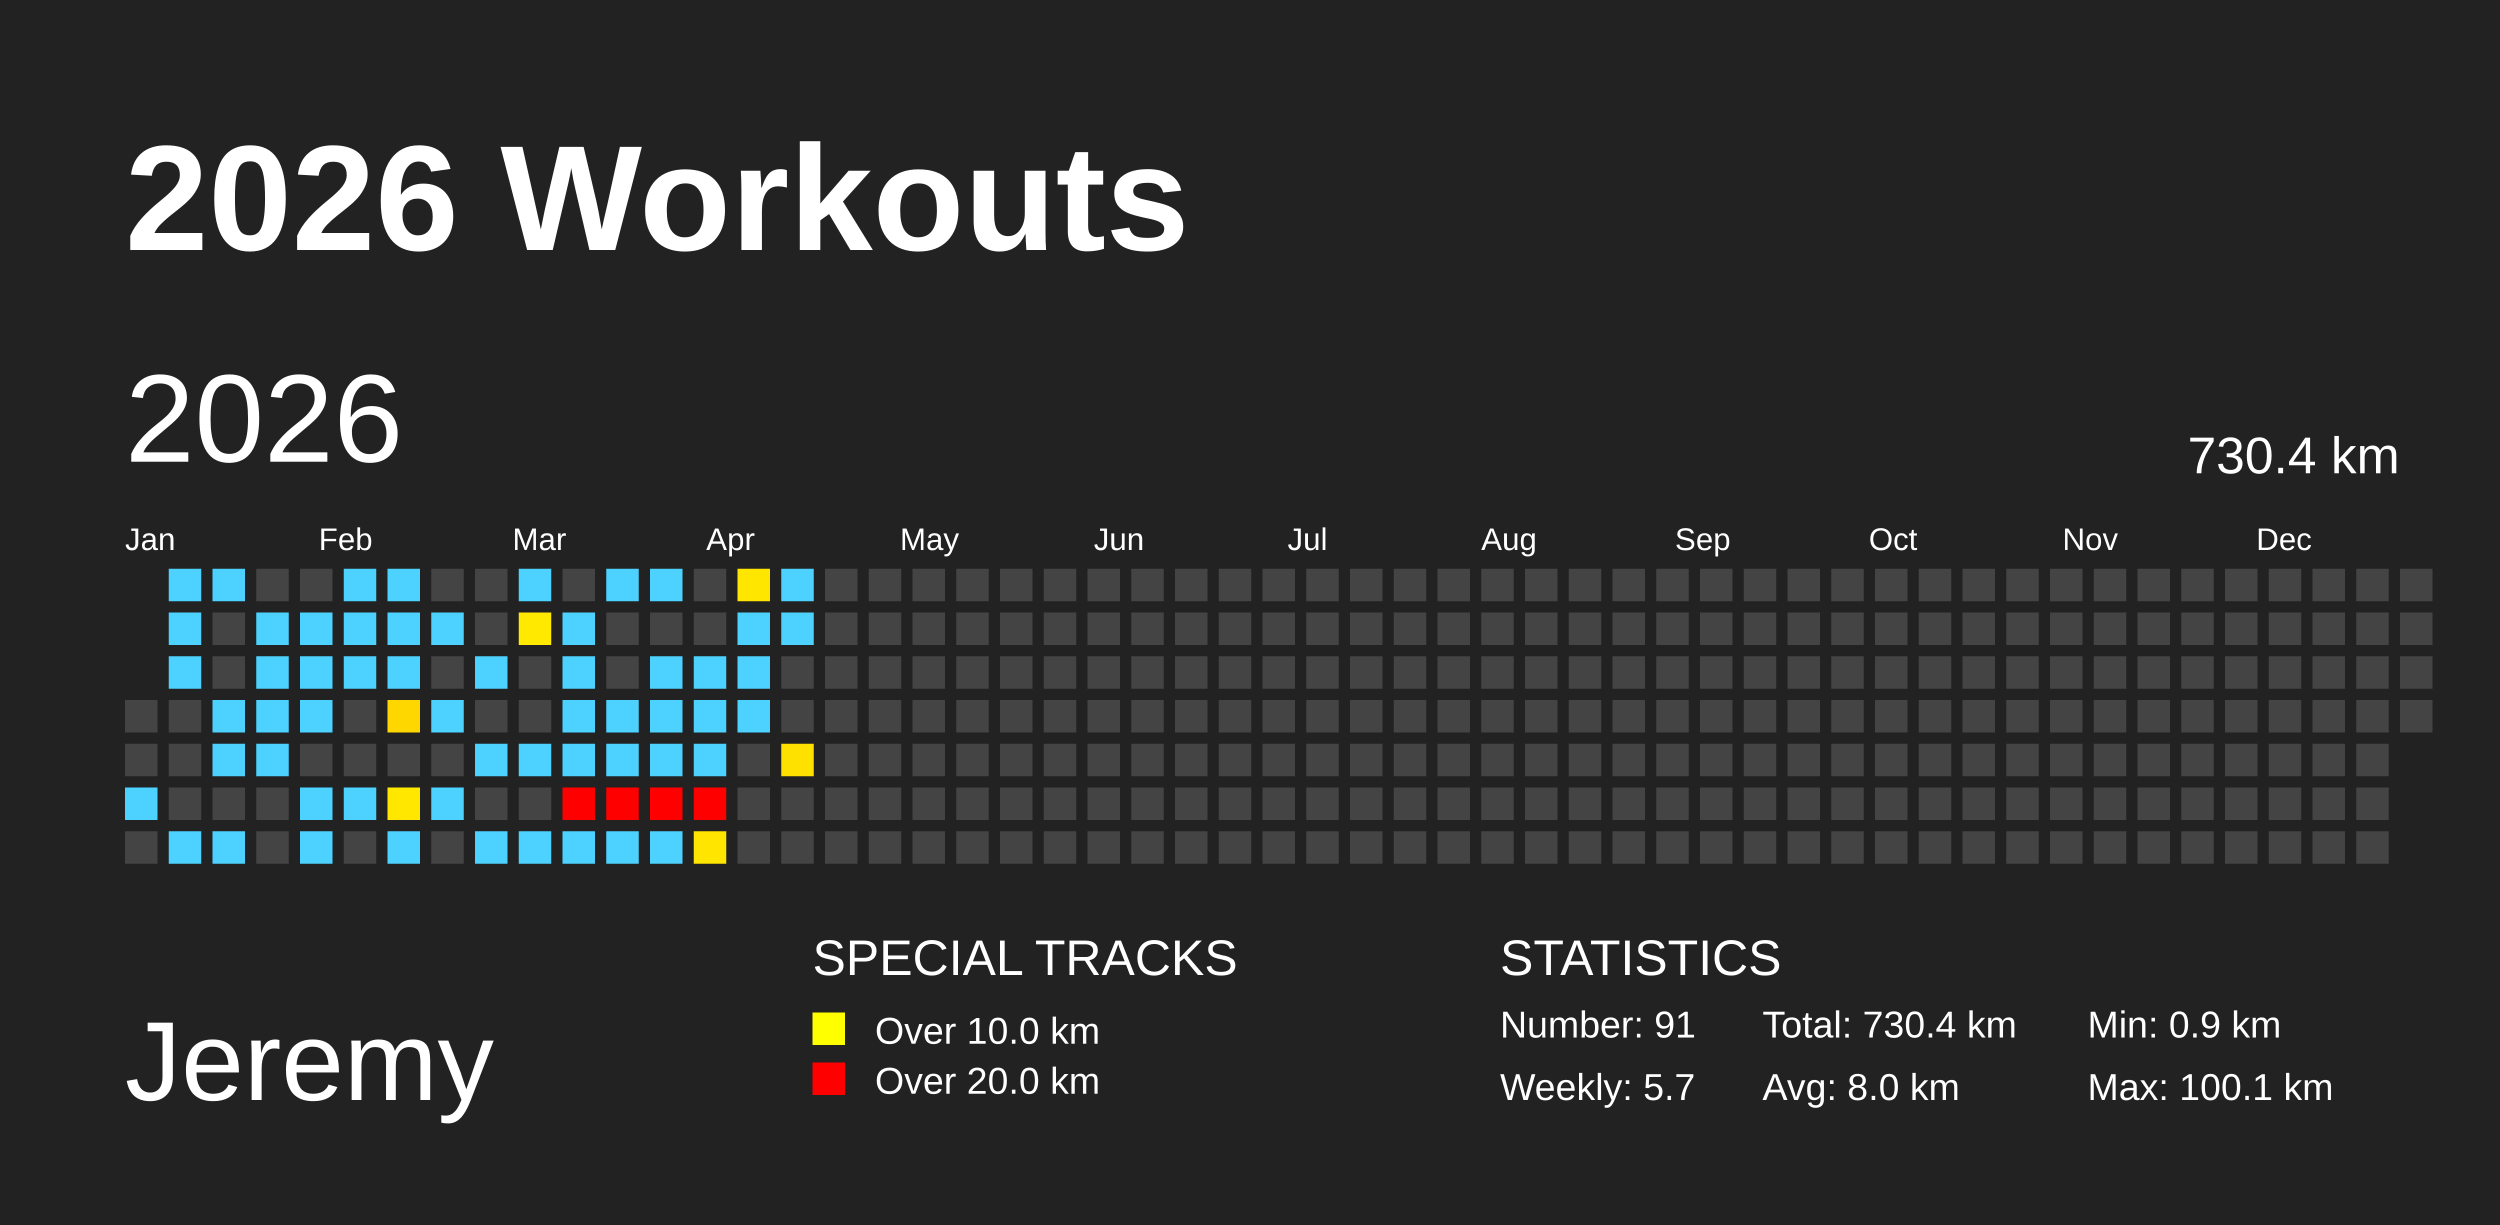
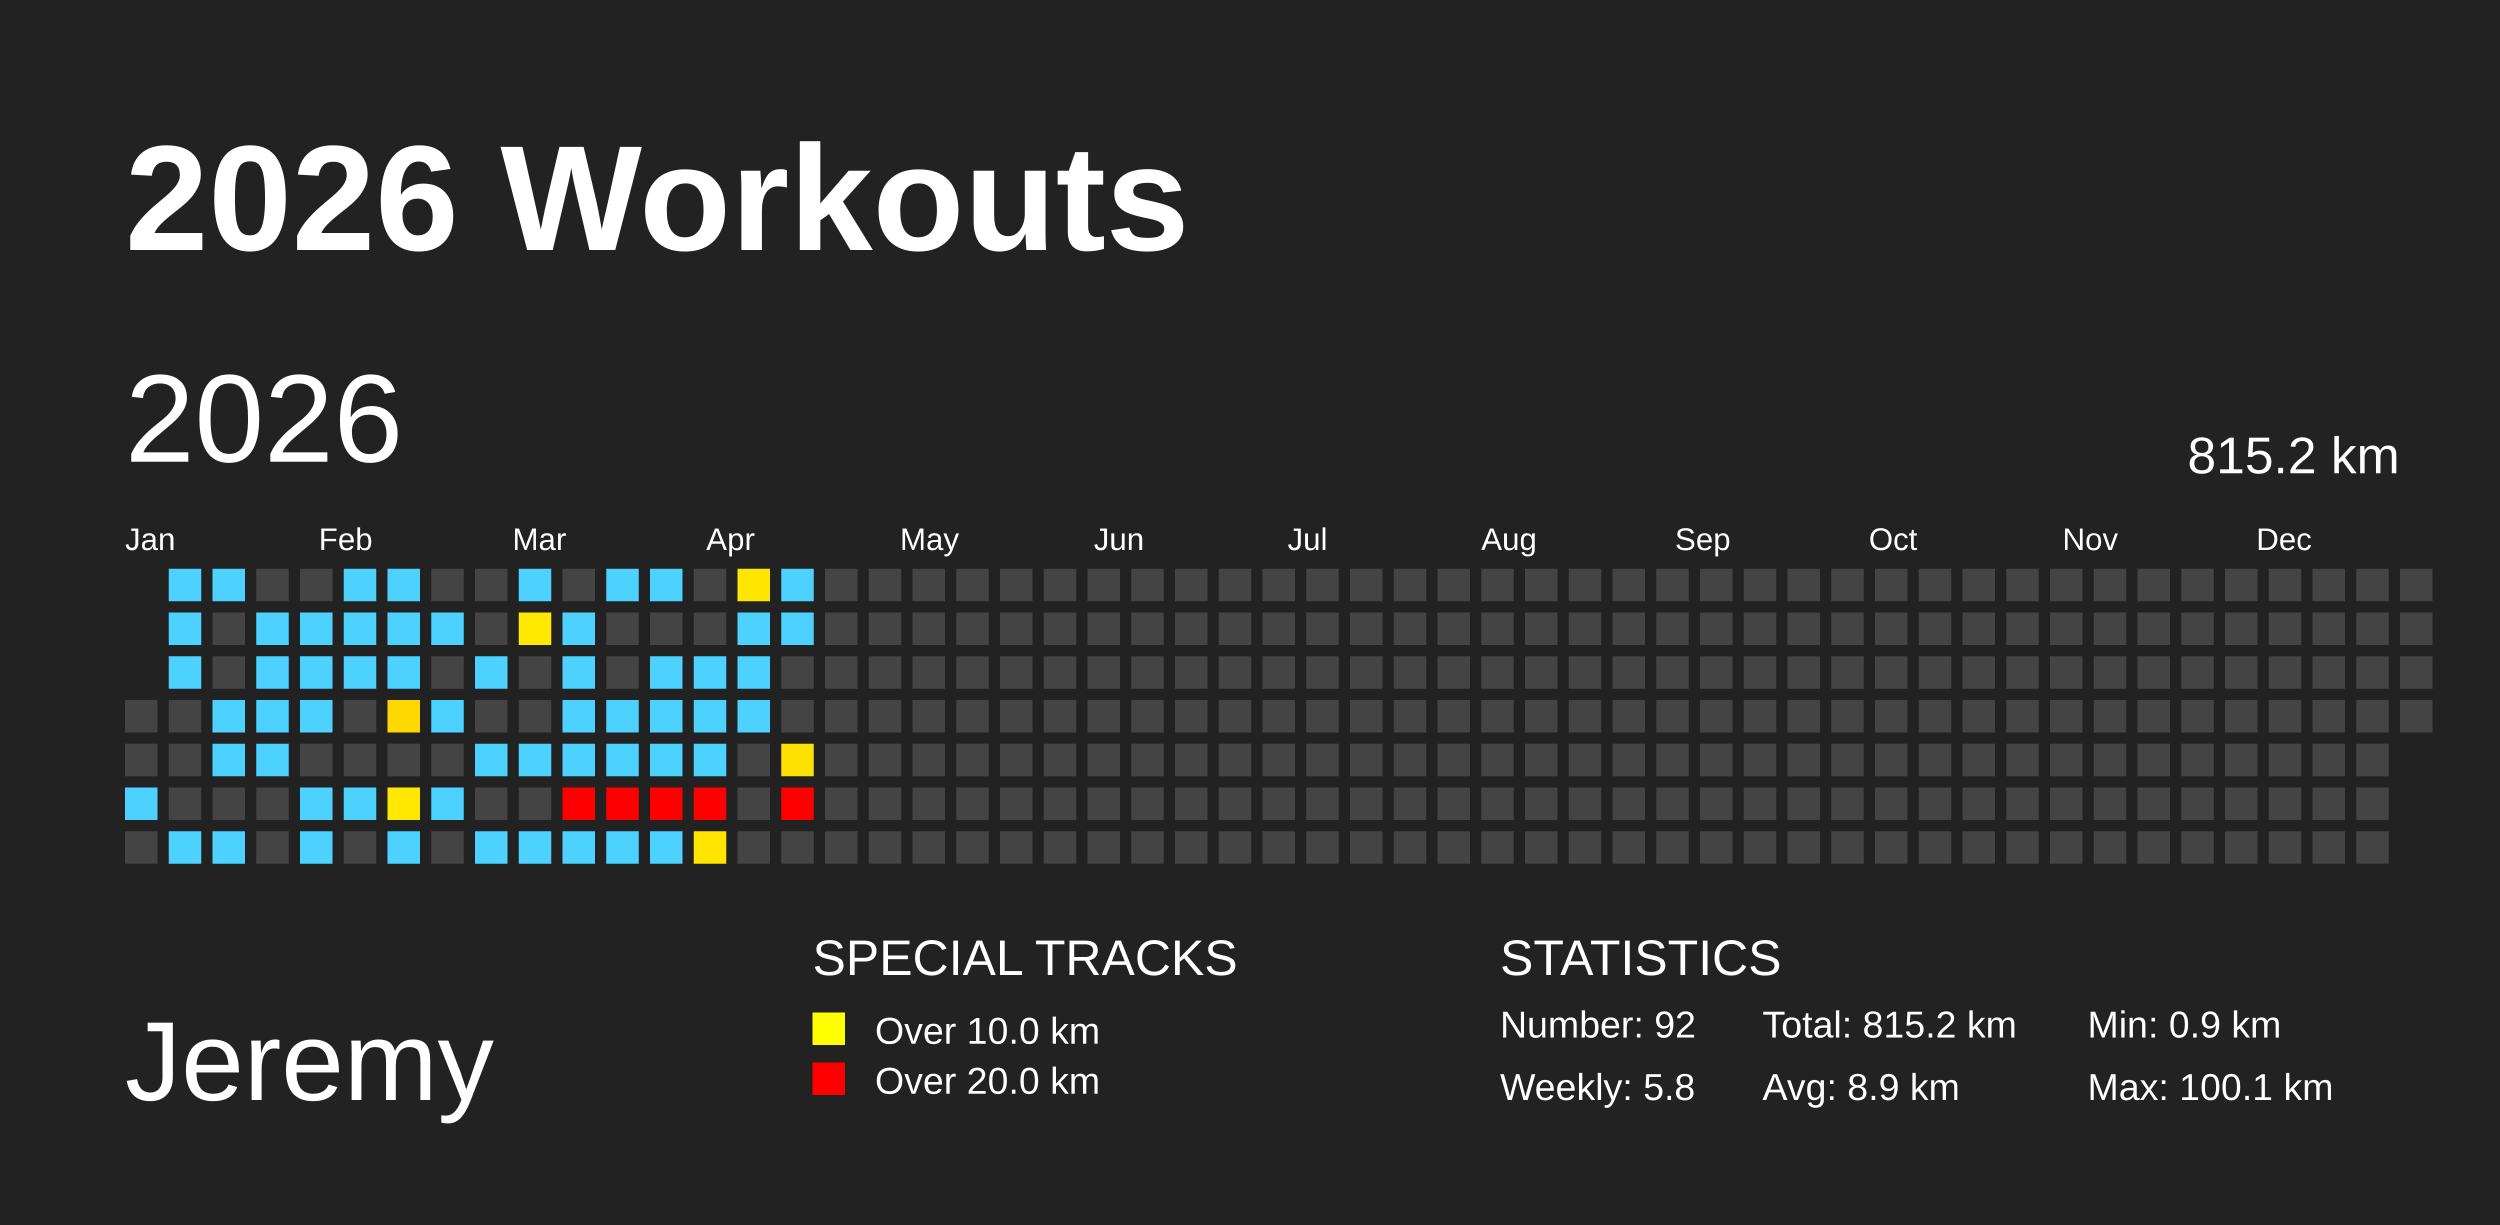
<svg xmlns="http://www.w3.org/2000/svg" baseProfile="full" height="98mm" version="1.1" viewBox="0,0,200,98" width="200mm">
  <defs />
  <rect fill="#222222" height="98" width="200" x="0" y="0" />
  <text fill="#FFFFFF" style="font-size:12px; font-family:Arial; font-weight:bold;" x="10" y="20">2026 Workouts</text>
  <text fill="#FFFFFF" style="font-size:9px; font-family:Arial" x="10" y="88">Jeremy</text>
  <text fill="#FFFFFF" style="font-size:4px; font-family:Arial" x="65" y="78">SPECIAL TRACKS</text>
  <rect fill="yellow" height="2.6" width="2.6" x="65" y="81" />
  <text fill="#FFFFFF" style="font-size:3px; font-family:Arial" x="70" y="83.5">Over 10.0 km</text>
  <rect fill="red" height="2.6" width="2.6" x="65" y="85" />
  <text fill="#FFFFFF" style="font-size:3px; font-family:Arial" x="70" y="87.5">Over 20.0 km</text>
  <text fill="#FFFFFF" style="font-size:4px; font-family:Arial" x="120" y="78">STATISTICS</text>
-   <text fill="#FFFFFF" style="font-size:3px; font-family:Arial" x="120" y="83">Number: 91</text>
-   <text fill="#FFFFFF" style="font-size:3px; font-family:Arial" x="120" y="88">Weekly: 5.7</text>
-   <text fill="#FFFFFF" style="font-size:3px; font-family:Arial" x="141" y="83">Total: 730.4 km</text>
-   <text fill="#FFFFFF" style="font-size:3px; font-family:Arial" x="141" y="88">Avg: 8.0 km</text>
+   <text fill="#FFFFFF" style="font-size:3px; font-family:Arial" x="120" y="83">Number: 92</text>
+   <text fill="#FFFFFF" style="font-size:3px; font-family:Arial" x="120" y="88">Weekly: 5.8</text>
+   <text fill="#FFFFFF" style="font-size:3px; font-family:Arial" x="141" y="83">Total: 815.2 km</text>
+   <text fill="#FFFFFF" style="font-size:3px; font-family:Arial" x="141" y="88">Avg: 8.9 km</text>
  <text fill="#FFFFFF" style="font-size:3px; font-family:Arial" x="167" y="83">Min: 0.9 km</text>
  <text fill="#FFFFFF" style="font-size:3px; font-family:Arial" x="167" y="88">Max: 100.1 km</text>
  <text dominant-baseline="hanging" fill="#FFFFFF" style="font-size:10.0px; font-family:Arial;" x="10" y="30">2026</text>
-   <text dominant-baseline="hanging" fill="#FFFFFF" style="font-size:4.125px; font-family:Arial;" x="175" y="35">730.4 km</text>
+   <text dominant-baseline="hanging" fill="#FFFFFF" style="font-size:4.125px; font-family:Arial;" x="175" y="35">815.2 km</text>
  <text fill="#FFFFFF" style="font-size:2.5px; font-family:Arial" x="10.0" y="44">Jan</text>
  <text fill="#FFFFFF" style="font-size:2.5px; font-family:Arial" x="25.5" y="44">Feb</text>
  <text fill="#FFFFFF" style="font-size:2.5px; font-family:Arial" x="41.0" y="44">Mar</text>
  <text fill="#FFFFFF" style="font-size:2.5px; font-family:Arial" x="56.5" y="44">Apr</text>
  <text fill="#FFFFFF" style="font-size:2.5px; font-family:Arial" x="72.0" y="44">May</text>
  <text fill="#FFFFFF" style="font-size:2.5px; font-family:Arial" x="87.5" y="44">Jun</text>
  <text fill="#FFFFFF" style="font-size:2.5px; font-family:Arial" x="103.0" y="44">Jul</text>
  <text fill="#FFFFFF" style="font-size:2.5px; font-family:Arial" x="118.5" y="44">Aug</text>
  <text fill="#FFFFFF" style="font-size:2.5px; font-family:Arial" x="134.0" y="44">Sep</text>
  <text fill="#FFFFFF" style="font-size:2.5px; font-family:Arial" x="149.5" y="44">Oct</text>
  <text fill="#FFFFFF" style="font-size:2.5px; font-family:Arial" x="165.0" y="44">Nov</text>
  <text fill="#FFFFFF" style="font-size:2.5px; font-family:Arial" x="180.5" y="44">Dec</text>
  <rect fill="#444444" height="2.6" width="2.6" x="10.0" y="56.0" />
  <rect fill="#444444" height="2.6" width="2.6" x="10.0" y="59.5" />
  <rect fill="#4dd2ff" height="2.6" width="2.6" x="10.0" y="63.0" />
  <rect fill="#444444" height="2.6" width="2.6" x="10.0" y="66.5" />
  <rect fill="#4dd2ff" height="2.6" width="2.6" x="13.5" y="45.5" />
  <rect fill="#4dd2ff" height="2.6" width="2.6" x="13.5" y="49.0" />
  <rect fill="#4dd2ff" height="2.6" width="2.6" x="13.5" y="52.5" />
  <rect fill="#444444" height="2.6" width="2.6" x="13.5" y="56.0" />
  <rect fill="#444444" height="2.6" width="2.6" x="13.5" y="59.5" />
  <rect fill="#444444" height="2.6" width="2.6" x="13.5" y="63.0" />
  <rect fill="#4dd2ff" height="2.6" width="2.6" x="13.5" y="66.5" />
  <rect fill="#4dd2ff" height="2.6" width="2.6" x="17.0" y="45.5" />
  <rect fill="#444444" height="2.6" width="2.6" x="17.0" y="49.0" />
  <rect fill="#444444" height="2.6" width="2.6" x="17.0" y="52.5" />
  <rect fill="#4dd2ff" height="2.6" width="2.6" x="17.0" y="56.0" />
  <rect fill="#4dd2ff" height="2.6" width="2.6" x="17.0" y="59.5" />
  <rect fill="#444444" height="2.6" width="2.6" x="17.0" y="63.0" />
  <rect fill="#4dd2ff" height="2.6" width="2.6" x="17.0" y="66.5" />
  <rect fill="#444444" height="2.6" width="2.6" x="20.5" y="45.5" />
  <rect fill="#4dd2ff" height="2.6" width="2.6" x="20.5" y="49.0" />
  <rect fill="#4dd2ff" height="2.6" width="2.6" x="20.5" y="52.5" />
  <rect fill="#4dd2ff" height="2.6" width="2.6" x="20.5" y="56.0" />
  <rect fill="#4dd2ff" height="2.6" width="2.6" x="20.5" y="59.5" />
  <rect fill="#444444" height="2.6" width="2.6" x="20.5" y="63.0" />
  <rect fill="#444444" height="2.6" width="2.6" x="20.5" y="66.5" />
  <rect fill="#444444" height="2.6" width="2.6" x="24.0" y="45.5" />
  <rect fill="#4dd2ff" height="2.6" width="2.6" x="24.0" y="49.0" />
  <rect fill="#4dd2ff" height="2.6" width="2.6" x="24.0" y="52.5" />
  <rect fill="#4dd2ff" height="2.6" width="2.6" x="24.0" y="56.0" />
  <rect fill="#444444" height="2.6" width="2.6" x="24.0" y="59.5" />
  <rect fill="#4dd2ff" height="2.6" width="2.6" x="24.0" y="63.0" />
  <rect fill="#4dd2ff" height="2.6" width="2.6" x="24.0" y="66.5" />
  <rect fill="#4dd2ff" height="2.6" width="2.6" x="27.5" y="45.5" />
  <rect fill="#4dd2ff" height="2.6" width="2.6" x="27.5" y="49.0" />
  <rect fill="#4dd2ff" height="2.6" width="2.6" x="27.5" y="52.5" />
  <rect fill="#444444" height="2.6" width="2.6" x="27.5" y="56.0" />
  <rect fill="#444444" height="2.6" width="2.6" x="27.5" y="59.5" />
  <rect fill="#4dd2ff" height="2.6" width="2.6" x="27.5" y="63.0" />
  <rect fill="#444444" height="2.6" width="2.6" x="27.5" y="66.5" />
  <rect fill="#4dd2ff" height="2.6" width="2.6" x="31.0" y="45.5" />
  <rect fill="#4dd2ff" height="2.6" width="2.6" x="31.0" y="49.0" />
  <rect fill="#4dd2ff" height="2.6" width="2.6" x="31.0" y="52.5" />
  <rect fill="#ffd700" height="2.6" width="2.6" x="31.0" y="56.0" />
  <rect fill="#444444" height="2.6" width="2.6" x="31.0" y="59.5" />
  <rect fill="#ffe700" height="2.6" width="2.6" x="31.0" y="63.0" />
  <rect fill="#4dd2ff" height="2.6" width="2.6" x="31.0" y="66.5" />
  <rect fill="#444444" height="2.6" width="2.6" x="34.5" y="45.5" />
  <rect fill="#4dd2ff" height="2.6" width="2.6" x="34.5" y="49.0" />
  <rect fill="#444444" height="2.6" width="2.6" x="34.5" y="52.5" />
  <rect fill="#4dd2ff" height="2.6" width="2.6" x="34.5" y="56.0" />
  <rect fill="#444444" height="2.6" width="2.6" x="34.5" y="59.5" />
  <rect fill="#4dd2ff" height="2.6" width="2.6" x="34.5" y="63.0" />
  <rect fill="#444444" height="2.6" width="2.6" x="34.5" y="66.5" />
  <rect fill="#444444" height="2.6" width="2.6" x="38.0" y="45.5" />
  <rect fill="#444444" height="2.6" width="2.6" x="38.0" y="49.0" />
  <rect fill="#4dd2ff" height="2.6" width="2.6" x="38.0" y="52.5" />
  <rect fill="#444444" height="2.6" width="2.6" x="38.0" y="56.0" />
  <rect fill="#4dd2ff" height="2.6" width="2.6" x="38.0" y="59.5" />
  <rect fill="#444444" height="2.6" width="2.6" x="38.0" y="63.0" />
  <rect fill="#4dd2ff" height="2.6" width="2.6" x="38.0" y="66.5" />
  <rect fill="#4dd2ff" height="2.6" width="2.6" x="41.5" y="45.5" />
  <rect fill="#ffe900" height="2.6" width="2.6" x="41.5" y="49.0" />
  <rect fill="#444444" height="2.6" width="2.6" x="41.5" y="52.5" />
  <rect fill="#444444" height="2.6" width="2.6" x="41.5" y="56.0" />
  <rect fill="#4dd2ff" height="2.6" width="2.6" x="41.5" y="59.5" />
  <rect fill="#444444" height="2.6" width="2.6" x="41.5" y="63.0" />
  <rect fill="#4dd2ff" height="2.6" width="2.6" x="41.5" y="66.5" />
  <rect fill="#444444" height="2.6" width="2.6" x="45.0" y="45.5" />
  <rect fill="#4dd2ff" height="2.6" width="2.6" x="45.0" y="49.0" />
  <rect fill="#4dd2ff" height="2.6" width="2.6" x="45.0" y="52.5" />
  <rect fill="#4dd2ff" height="2.6" width="2.6" x="45.0" y="56.0" />
  <rect fill="#4dd2ff" height="2.6" width="2.6" x="45.0" y="59.5" />
  <rect fill="red" height="2.6" width="2.6" x="45.0" y="63.0" />
  <rect fill="#4dd2ff" height="2.6" width="2.6" x="45.0" y="66.5" />
  <rect fill="#4dd2ff" height="2.6" width="2.6" x="48.5" y="45.5" />
  <rect fill="#444444" height="2.6" width="2.6" x="48.5" y="49.0" />
  <rect fill="#444444" height="2.6" width="2.6" x="48.5" y="52.5" />
  <rect fill="#4dd2ff" height="2.6" width="2.6" x="48.5" y="56.0" />
  <rect fill="#4dd2ff" height="2.6" width="2.6" x="48.5" y="59.5" />
  <rect fill="red" height="2.6" width="2.6" x="48.5" y="63.0" />
  <rect fill="#4dd2ff" height="2.6" width="2.6" x="48.5" y="66.5" />
  <rect fill="#4dd2ff" height="2.6" width="2.6" x="52.0" y="45.5" />
  <rect fill="#444444" height="2.6" width="2.6" x="52.0" y="49.0" />
  <rect fill="#4dd2ff" height="2.6" width="2.6" x="52.0" y="52.5" />
  <rect fill="#4dd2ff" height="2.6" width="2.6" x="52.0" y="56.0" />
  <rect fill="#4dd2ff" height="2.6" width="2.6" x="52.0" y="59.5" />
  <rect fill="red" height="2.6" width="2.6" x="52.0" y="63.0" />
  <rect fill="#4dd2ff" height="2.6" width="2.6" x="52.0" y="66.5" />
  <rect fill="#444444" height="2.6" width="2.6" x="55.5" y="45.5" />
  <rect fill="#444444" height="2.6" width="2.6" x="55.5" y="49.0" />
  <rect fill="#4dd2ff" height="2.6" width="2.6" x="55.5" y="52.5" />
  <rect fill="#4dd2ff" height="2.6" width="2.6" x="55.5" y="56.0" />
  <rect fill="#4dd2ff" height="2.6" width="2.6" x="55.5" y="59.5" />
  <rect fill="red" height="2.6" width="2.6" x="55.5" y="63.0" />
  <rect fill="#ffe500" height="2.6" width="2.6" x="55.5" y="66.5" />
  <rect fill="#ffe600" height="2.6" width="2.6" x="59.0" y="45.5" />
  <rect fill="#4dd2ff" height="2.6" width="2.6" x="59.0" y="49.0" />
  <rect fill="#4dd2ff" height="2.6" width="2.6" x="59.0" y="52.5" />
  <rect fill="#4dd2ff" height="2.6" width="2.6" x="59.0" y="56.0" />
  <rect fill="#444444" height="2.6" width="2.6" x="59.0" y="59.5" />
  <rect fill="#444444" height="2.6" width="2.6" x="59.0" y="63.0" />
  <rect fill="#444444" height="2.6" width="2.6" x="59.0" y="66.5" />
  <rect fill="#4dd2ff" height="2.6" width="2.6" x="62.5" y="45.5" />
  <rect fill="#4dd2ff" height="2.6" width="2.6" x="62.5" y="49.0" />
  <rect fill="#444444" height="2.6" width="2.6" x="62.5" y="52.5" />
  <rect fill="#444444" height="2.6" width="2.6" x="62.5" y="56.0" />
  <rect fill="#ffe100" height="2.6" width="2.6" x="62.5" y="59.5" />
-   <rect fill="#444444" height="2.6" width="2.6" x="62.5" y="63.0" />
+   <rect fill="red" height="2.6" width="2.6" x="62.5" y="63.0" />
  <rect fill="#444444" height="2.6" width="2.6" x="62.5" y="66.5" />
  <rect fill="#444444" height="2.6" width="2.6" x="66.0" y="45.5" />
  <rect fill="#444444" height="2.6" width="2.6" x="66.0" y="49.0" />
  <rect fill="#444444" height="2.6" width="2.6" x="66.0" y="52.5" />
  <rect fill="#444444" height="2.6" width="2.6" x="66.0" y="56.0" />
  <rect fill="#444444" height="2.6" width="2.6" x="66.0" y="59.5" />
  <rect fill="#444444" height="2.6" width="2.6" x="66.0" y="63.0" />
  <rect fill="#444444" height="2.6" width="2.6" x="66.0" y="66.5" />
  <rect fill="#444444" height="2.6" width="2.6" x="69.5" y="45.5" />
  <rect fill="#444444" height="2.6" width="2.6" x="69.5" y="49.0" />
  <rect fill="#444444" height="2.6" width="2.6" x="69.5" y="52.5" />
  <rect fill="#444444" height="2.6" width="2.6" x="69.5" y="56.0" />
  <rect fill="#444444" height="2.6" width="2.6" x="69.5" y="59.5" />
  <rect fill="#444444" height="2.6" width="2.6" x="69.5" y="63.0" />
  <rect fill="#444444" height="2.6" width="2.6" x="69.5" y="66.5" />
  <rect fill="#444444" height="2.6" width="2.6" x="73.0" y="45.5" />
  <rect fill="#444444" height="2.6" width="2.6" x="73.0" y="49.0" />
  <rect fill="#444444" height="2.6" width="2.6" x="73.0" y="52.5" />
  <rect fill="#444444" height="2.6" width="2.6" x="73.0" y="56.0" />
  <rect fill="#444444" height="2.6" width="2.6" x="73.0" y="59.5" />
  <rect fill="#444444" height="2.6" width="2.6" x="73.0" y="63.0" />
  <rect fill="#444444" height="2.6" width="2.6" x="73.0" y="66.5" />
  <rect fill="#444444" height="2.6" width="2.6" x="76.5" y="45.5" />
  <rect fill="#444444" height="2.6" width="2.6" x="76.5" y="49.0" />
  <rect fill="#444444" height="2.6" width="2.6" x="76.5" y="52.5" />
  <rect fill="#444444" height="2.6" width="2.6" x="76.5" y="56.0" />
  <rect fill="#444444" height="2.6" width="2.6" x="76.5" y="59.5" />
  <rect fill="#444444" height="2.6" width="2.6" x="76.5" y="63.0" />
  <rect fill="#444444" height="2.6" width="2.6" x="76.5" y="66.5" />
  <rect fill="#444444" height="2.6" width="2.6" x="80.0" y="45.5" />
  <rect fill="#444444" height="2.6" width="2.6" x="80.0" y="49.0" />
  <rect fill="#444444" height="2.6" width="2.6" x="80.0" y="52.5" />
  <rect fill="#444444" height="2.6" width="2.6" x="80.0" y="56.0" />
  <rect fill="#444444" height="2.6" width="2.6" x="80.0" y="59.5" />
  <rect fill="#444444" height="2.6" width="2.6" x="80.0" y="63.0" />
  <rect fill="#444444" height="2.6" width="2.6" x="80.0" y="66.5" />
  <rect fill="#444444" height="2.6" width="2.6" x="83.5" y="45.5" />
  <rect fill="#444444" height="2.6" width="2.6" x="83.5" y="49.0" />
  <rect fill="#444444" height="2.6" width="2.6" x="83.5" y="52.5" />
  <rect fill="#444444" height="2.6" width="2.6" x="83.5" y="56.0" />
  <rect fill="#444444" height="2.6" width="2.6" x="83.5" y="59.5" />
  <rect fill="#444444" height="2.6" width="2.6" x="83.5" y="63.0" />
  <rect fill="#444444" height="2.6" width="2.6" x="83.5" y="66.5" />
  <rect fill="#444444" height="2.6" width="2.6" x="87.0" y="45.5" />
  <rect fill="#444444" height="2.6" width="2.6" x="87.0" y="49.0" />
  <rect fill="#444444" height="2.6" width="2.6" x="87.0" y="52.5" />
  <rect fill="#444444" height="2.6" width="2.6" x="87.0" y="56.0" />
  <rect fill="#444444" height="2.6" width="2.6" x="87.0" y="59.5" />
  <rect fill="#444444" height="2.6" width="2.6" x="87.0" y="63.0" />
  <rect fill="#444444" height="2.6" width="2.6" x="87.0" y="66.5" />
  <rect fill="#444444" height="2.6" width="2.6" x="90.5" y="45.5" />
  <rect fill="#444444" height="2.6" width="2.6" x="90.5" y="49.0" />
  <rect fill="#444444" height="2.6" width="2.6" x="90.5" y="52.5" />
  <rect fill="#444444" height="2.6" width="2.6" x="90.5" y="56.0" />
  <rect fill="#444444" height="2.6" width="2.6" x="90.5" y="59.5" />
  <rect fill="#444444" height="2.6" width="2.6" x="90.5" y="63.0" />
  <rect fill="#444444" height="2.6" width="2.6" x="90.5" y="66.5" />
  <rect fill="#444444" height="2.6" width="2.6" x="94.0" y="45.5" />
  <rect fill="#444444" height="2.6" width="2.6" x="94.0" y="49.0" />
  <rect fill="#444444" height="2.6" width="2.6" x="94.0" y="52.5" />
  <rect fill="#444444" height="2.6" width="2.6" x="94.0" y="56.0" />
  <rect fill="#444444" height="2.6" width="2.6" x="94.0" y="59.5" />
  <rect fill="#444444" height="2.6" width="2.6" x="94.0" y="63.0" />
  <rect fill="#444444" height="2.6" width="2.6" x="94.0" y="66.5" />
  <rect fill="#444444" height="2.6" width="2.6" x="97.5" y="45.5" />
  <rect fill="#444444" height="2.6" width="2.6" x="97.5" y="49.0" />
  <rect fill="#444444" height="2.6" width="2.6" x="97.5" y="52.5" />
  <rect fill="#444444" height="2.6" width="2.6" x="97.5" y="56.0" />
  <rect fill="#444444" height="2.6" width="2.6" x="97.5" y="59.5" />
  <rect fill="#444444" height="2.6" width="2.6" x="97.5" y="63.0" />
  <rect fill="#444444" height="2.6" width="2.6" x="97.5" y="66.5" />
  <rect fill="#444444" height="2.6" width="2.6" x="101.0" y="45.5" />
  <rect fill="#444444" height="2.6" width="2.6" x="101.0" y="49.0" />
  <rect fill="#444444" height="2.6" width="2.6" x="101.0" y="52.5" />
  <rect fill="#444444" height="2.6" width="2.6" x="101.0" y="56.0" />
  <rect fill="#444444" height="2.6" width="2.6" x="101.0" y="59.5" />
  <rect fill="#444444" height="2.6" width="2.6" x="101.0" y="63.0" />
  <rect fill="#444444" height="2.6" width="2.6" x="101.0" y="66.5" />
  <rect fill="#444444" height="2.6" width="2.6" x="104.5" y="45.5" />
  <rect fill="#444444" height="2.6" width="2.6" x="104.5" y="49.0" />
  <rect fill="#444444" height="2.6" width="2.6" x="104.5" y="52.5" />
  <rect fill="#444444" height="2.6" width="2.6" x="104.5" y="56.0" />
  <rect fill="#444444" height="2.6" width="2.6" x="104.5" y="59.5" />
  <rect fill="#444444" height="2.6" width="2.6" x="104.5" y="63.0" />
  <rect fill="#444444" height="2.6" width="2.6" x="104.5" y="66.5" />
  <rect fill="#444444" height="2.6" width="2.6" x="108.0" y="45.5" />
  <rect fill="#444444" height="2.6" width="2.6" x="108.0" y="49.0" />
  <rect fill="#444444" height="2.6" width="2.6" x="108.0" y="52.5" />
  <rect fill="#444444" height="2.6" width="2.6" x="108.0" y="56.0" />
  <rect fill="#444444" height="2.6" width="2.6" x="108.0" y="59.5" />
  <rect fill="#444444" height="2.6" width="2.6" x="108.0" y="63.0" />
  <rect fill="#444444" height="2.6" width="2.6" x="108.0" y="66.5" />
  <rect fill="#444444" height="2.6" width="2.6" x="111.5" y="45.5" />
  <rect fill="#444444" height="2.6" width="2.6" x="111.5" y="49.0" />
  <rect fill="#444444" height="2.6" width="2.6" x="111.5" y="52.5" />
  <rect fill="#444444" height="2.6" width="2.6" x="111.5" y="56.0" />
  <rect fill="#444444" height="2.6" width="2.6" x="111.5" y="59.5" />
  <rect fill="#444444" height="2.6" width="2.6" x="111.5" y="63.0" />
  <rect fill="#444444" height="2.6" width="2.6" x="111.5" y="66.5" />
  <rect fill="#444444" height="2.6" width="2.6" x="115.0" y="45.5" />
  <rect fill="#444444" height="2.6" width="2.6" x="115.0" y="49.0" />
  <rect fill="#444444" height="2.6" width="2.6" x="115.0" y="52.5" />
  <rect fill="#444444" height="2.6" width="2.6" x="115.0" y="56.0" />
  <rect fill="#444444" height="2.6" width="2.6" x="115.0" y="59.5" />
  <rect fill="#444444" height="2.6" width="2.6" x="115.0" y="63.0" />
  <rect fill="#444444" height="2.6" width="2.6" x="115.0" y="66.5" />
  <rect fill="#444444" height="2.6" width="2.6" x="118.5" y="45.5" />
  <rect fill="#444444" height="2.6" width="2.6" x="118.5" y="49.0" />
  <rect fill="#444444" height="2.6" width="2.6" x="118.5" y="52.5" />
  <rect fill="#444444" height="2.6" width="2.6" x="118.5" y="56.0" />
  <rect fill="#444444" height="2.6" width="2.6" x="118.5" y="59.5" />
  <rect fill="#444444" height="2.6" width="2.6" x="118.5" y="63.0" />
  <rect fill="#444444" height="2.6" width="2.6" x="118.5" y="66.5" />
  <rect fill="#444444" height="2.6" width="2.6" x="122.0" y="45.5" />
  <rect fill="#444444" height="2.6" width="2.6" x="122.0" y="49.0" />
  <rect fill="#444444" height="2.6" width="2.6" x="122.0" y="52.5" />
  <rect fill="#444444" height="2.6" width="2.6" x="122.0" y="56.0" />
  <rect fill="#444444" height="2.6" width="2.6" x="122.0" y="59.5" />
  <rect fill="#444444" height="2.6" width="2.6" x="122.0" y="63.0" />
  <rect fill="#444444" height="2.6" width="2.6" x="122.0" y="66.5" />
  <rect fill="#444444" height="2.6" width="2.6" x="125.5" y="45.5" />
  <rect fill="#444444" height="2.6" width="2.6" x="125.5" y="49.0" />
  <rect fill="#444444" height="2.6" width="2.6" x="125.5" y="52.5" />
  <rect fill="#444444" height="2.6" width="2.6" x="125.5" y="56.0" />
  <rect fill="#444444" height="2.6" width="2.6" x="125.5" y="59.5" />
  <rect fill="#444444" height="2.6" width="2.6" x="125.5" y="63.0" />
  <rect fill="#444444" height="2.6" width="2.6" x="125.5" y="66.5" />
  <rect fill="#444444" height="2.6" width="2.6" x="129.0" y="45.5" />
  <rect fill="#444444" height="2.6" width="2.6" x="129.0" y="49.0" />
  <rect fill="#444444" height="2.6" width="2.6" x="129.0" y="52.5" />
  <rect fill="#444444" height="2.6" width="2.6" x="129.0" y="56.0" />
  <rect fill="#444444" height="2.6" width="2.6" x="129.0" y="59.5" />
  <rect fill="#444444" height="2.6" width="2.6" x="129.0" y="63.0" />
  <rect fill="#444444" height="2.6" width="2.6" x="129.0" y="66.5" />
  <rect fill="#444444" height="2.6" width="2.6" x="132.5" y="45.5" />
  <rect fill="#444444" height="2.6" width="2.6" x="132.5" y="49.0" />
  <rect fill="#444444" height="2.6" width="2.6" x="132.5" y="52.5" />
  <rect fill="#444444" height="2.6" width="2.6" x="132.5" y="56.0" />
  <rect fill="#444444" height="2.6" width="2.6" x="132.5" y="59.5" />
  <rect fill="#444444" height="2.6" width="2.6" x="132.5" y="63.0" />
  <rect fill="#444444" height="2.6" width="2.6" x="132.5" y="66.5" />
  <rect fill="#444444" height="2.6" width="2.6" x="136.0" y="45.5" />
  <rect fill="#444444" height="2.6" width="2.6" x="136.0" y="49.0" />
  <rect fill="#444444" height="2.6" width="2.6" x="136.0" y="52.5" />
  <rect fill="#444444" height="2.6" width="2.6" x="136.0" y="56.0" />
  <rect fill="#444444" height="2.6" width="2.6" x="136.0" y="59.5" />
  <rect fill="#444444" height="2.6" width="2.6" x="136.0" y="63.0" />
  <rect fill="#444444" height="2.6" width="2.6" x="136.0" y="66.5" />
  <rect fill="#444444" height="2.6" width="2.6" x="139.5" y="45.5" />
  <rect fill="#444444" height="2.6" width="2.6" x="139.5" y="49.0" />
  <rect fill="#444444" height="2.6" width="2.6" x="139.5" y="52.5" />
  <rect fill="#444444" height="2.6" width="2.6" x="139.5" y="56.0" />
  <rect fill="#444444" height="2.6" width="2.6" x="139.5" y="59.5" />
  <rect fill="#444444" height="2.6" width="2.6" x="139.5" y="63.0" />
  <rect fill="#444444" height="2.6" width="2.6" x="139.5" y="66.5" />
  <rect fill="#444444" height="2.6" width="2.6" x="143.0" y="45.5" />
  <rect fill="#444444" height="2.6" width="2.6" x="143.0" y="49.0" />
  <rect fill="#444444" height="2.6" width="2.6" x="143.0" y="52.5" />
  <rect fill="#444444" height="2.6" width="2.6" x="143.0" y="56.0" />
  <rect fill="#444444" height="2.6" width="2.6" x="143.0" y="59.5" />
  <rect fill="#444444" height="2.6" width="2.6" x="143.0" y="63.0" />
  <rect fill="#444444" height="2.6" width="2.6" x="143.0" y="66.5" />
  <rect fill="#444444" height="2.6" width="2.6" x="146.5" y="45.5" />
  <rect fill="#444444" height="2.6" width="2.6" x="146.5" y="49.0" />
  <rect fill="#444444" height="2.6" width="2.6" x="146.5" y="52.5" />
  <rect fill="#444444" height="2.6" width="2.6" x="146.5" y="56.0" />
  <rect fill="#444444" height="2.6" width="2.6" x="146.5" y="59.5" />
  <rect fill="#444444" height="2.6" width="2.6" x="146.5" y="63.0" />
  <rect fill="#444444" height="2.6" width="2.6" x="146.5" y="66.5" />
  <rect fill="#444444" height="2.6" width="2.6" x="150.0" y="45.5" />
  <rect fill="#444444" height="2.6" width="2.6" x="150.0" y="49.0" />
  <rect fill="#444444" height="2.6" width="2.6" x="150.0" y="52.5" />
  <rect fill="#444444" height="2.6" width="2.6" x="150.0" y="56.0" />
  <rect fill="#444444" height="2.6" width="2.6" x="150.0" y="59.5" />
  <rect fill="#444444" height="2.6" width="2.6" x="150.0" y="63.0" />
  <rect fill="#444444" height="2.6" width="2.6" x="150.0" y="66.5" />
  <rect fill="#444444" height="2.6" width="2.6" x="153.5" y="45.5" />
  <rect fill="#444444" height="2.6" width="2.6" x="153.5" y="49.0" />
  <rect fill="#444444" height="2.6" width="2.6" x="153.5" y="52.5" />
  <rect fill="#444444" height="2.6" width="2.6" x="153.5" y="56.0" />
  <rect fill="#444444" height="2.6" width="2.6" x="153.5" y="59.5" />
  <rect fill="#444444" height="2.6" width="2.6" x="153.5" y="63.0" />
  <rect fill="#444444" height="2.6" width="2.6" x="153.5" y="66.5" />
  <rect fill="#444444" height="2.6" width="2.6" x="157.0" y="45.5" />
  <rect fill="#444444" height="2.6" width="2.6" x="157.0" y="49.0" />
  <rect fill="#444444" height="2.6" width="2.6" x="157.0" y="52.5" />
  <rect fill="#444444" height="2.6" width="2.6" x="157.0" y="56.0" />
  <rect fill="#444444" height="2.6" width="2.6" x="157.0" y="59.5" />
  <rect fill="#444444" height="2.6" width="2.6" x="157.0" y="63.0" />
  <rect fill="#444444" height="2.6" width="2.6" x="157.0" y="66.5" />
  <rect fill="#444444" height="2.6" width="2.6" x="160.5" y="45.5" />
  <rect fill="#444444" height="2.6" width="2.6" x="160.5" y="49.0" />
  <rect fill="#444444" height="2.6" width="2.6" x="160.5" y="52.5" />
  <rect fill="#444444" height="2.6" width="2.6" x="160.5" y="56.0" />
  <rect fill="#444444" height="2.6" width="2.6" x="160.5" y="59.5" />
  <rect fill="#444444" height="2.6" width="2.6" x="160.5" y="63.0" />
  <rect fill="#444444" height="2.6" width="2.6" x="160.5" y="66.5" />
  <rect fill="#444444" height="2.6" width="2.6" x="164.0" y="45.5" />
  <rect fill="#444444" height="2.6" width="2.6" x="164.0" y="49.0" />
  <rect fill="#444444" height="2.6" width="2.6" x="164.0" y="52.5" />
  <rect fill="#444444" height="2.6" width="2.6" x="164.0" y="56.0" />
  <rect fill="#444444" height="2.6" width="2.6" x="164.0" y="59.5" />
  <rect fill="#444444" height="2.6" width="2.6" x="164.0" y="63.0" />
  <rect fill="#444444" height="2.6" width="2.6" x="164.0" y="66.5" />
  <rect fill="#444444" height="2.6" width="2.6" x="167.5" y="45.5" />
  <rect fill="#444444" height="2.6" width="2.6" x="167.5" y="49.0" />
  <rect fill="#444444" height="2.6" width="2.6" x="167.5" y="52.5" />
  <rect fill="#444444" height="2.6" width="2.6" x="167.5" y="56.0" />
  <rect fill="#444444" height="2.6" width="2.6" x="167.5" y="59.5" />
  <rect fill="#444444" height="2.6" width="2.6" x="167.5" y="63.0" />
  <rect fill="#444444" height="2.6" width="2.6" x="167.5" y="66.5" />
  <rect fill="#444444" height="2.6" width="2.6" x="171.0" y="45.5" />
  <rect fill="#444444" height="2.6" width="2.6" x="171.0" y="49.0" />
  <rect fill="#444444" height="2.6" width="2.6" x="171.0" y="52.5" />
  <rect fill="#444444" height="2.6" width="2.6" x="171.0" y="56.0" />
  <rect fill="#444444" height="2.6" width="2.6" x="171.0" y="59.5" />
  <rect fill="#444444" height="2.6" width="2.6" x="171.0" y="63.0" />
  <rect fill="#444444" height="2.6" width="2.6" x="171.0" y="66.5" />
  <rect fill="#444444" height="2.6" width="2.6" x="174.5" y="45.5" />
  <rect fill="#444444" height="2.6" width="2.6" x="174.5" y="49.0" />
  <rect fill="#444444" height="2.6" width="2.6" x="174.5" y="52.5" />
  <rect fill="#444444" height="2.6" width="2.6" x="174.5" y="56.0" />
  <rect fill="#444444" height="2.6" width="2.6" x="174.5" y="59.5" />
  <rect fill="#444444" height="2.6" width="2.6" x="174.5" y="63.0" />
  <rect fill="#444444" height="2.6" width="2.6" x="174.5" y="66.5" />
  <rect fill="#444444" height="2.6" width="2.6" x="178.0" y="45.5" />
  <rect fill="#444444" height="2.6" width="2.6" x="178.0" y="49.0" />
  <rect fill="#444444" height="2.6" width="2.6" x="178.0" y="52.5" />
  <rect fill="#444444" height="2.6" width="2.6" x="178.0" y="56.0" />
  <rect fill="#444444" height="2.6" width="2.6" x="178.0" y="59.5" />
  <rect fill="#444444" height="2.6" width="2.6" x="178.0" y="63.0" />
  <rect fill="#444444" height="2.6" width="2.6" x="178.0" y="66.5" />
  <rect fill="#444444" height="2.6" width="2.6" x="181.5" y="45.5" />
  <rect fill="#444444" height="2.6" width="2.6" x="181.5" y="49.0" />
  <rect fill="#444444" height="2.6" width="2.6" x="181.5" y="52.5" />
  <rect fill="#444444" height="2.6" width="2.6" x="181.5" y="56.0" />
  <rect fill="#444444" height="2.6" width="2.6" x="181.5" y="59.5" />
  <rect fill="#444444" height="2.6" width="2.6" x="181.5" y="63.0" />
  <rect fill="#444444" height="2.6" width="2.6" x="181.5" y="66.5" />
  <rect fill="#444444" height="2.6" width="2.6" x="185.0" y="45.5" />
  <rect fill="#444444" height="2.6" width="2.6" x="185.0" y="49.0" />
  <rect fill="#444444" height="2.6" width="2.6" x="185.0" y="52.5" />
  <rect fill="#444444" height="2.6" width="2.6" x="185.0" y="56.0" />
  <rect fill="#444444" height="2.6" width="2.6" x="185.0" y="59.5" />
  <rect fill="#444444" height="2.6" width="2.6" x="185.0" y="63.0" />
  <rect fill="#444444" height="2.6" width="2.6" x="185.0" y="66.5" />
  <rect fill="#444444" height="2.6" width="2.6" x="188.5" y="45.5" />
  <rect fill="#444444" height="2.6" width="2.6" x="188.5" y="49.0" />
  <rect fill="#444444" height="2.6" width="2.6" x="188.5" y="52.5" />
  <rect fill="#444444" height="2.6" width="2.6" x="188.5" y="56.0" />
  <rect fill="#444444" height="2.6" width="2.6" x="188.5" y="59.5" />
  <rect fill="#444444" height="2.6" width="2.6" x="188.5" y="63.0" />
  <rect fill="#444444" height="2.6" width="2.6" x="188.5" y="66.5" />
  <rect fill="#444444" height="2.6" width="2.6" x="192.0" y="45.5" />
  <rect fill="#444444" height="2.6" width="2.6" x="192.0" y="49.0" />
  <rect fill="#444444" height="2.6" width="2.6" x="192.0" y="52.5" />
  <rect fill="#444444" height="2.6" width="2.6" x="192.0" y="56.0" />
</svg>
